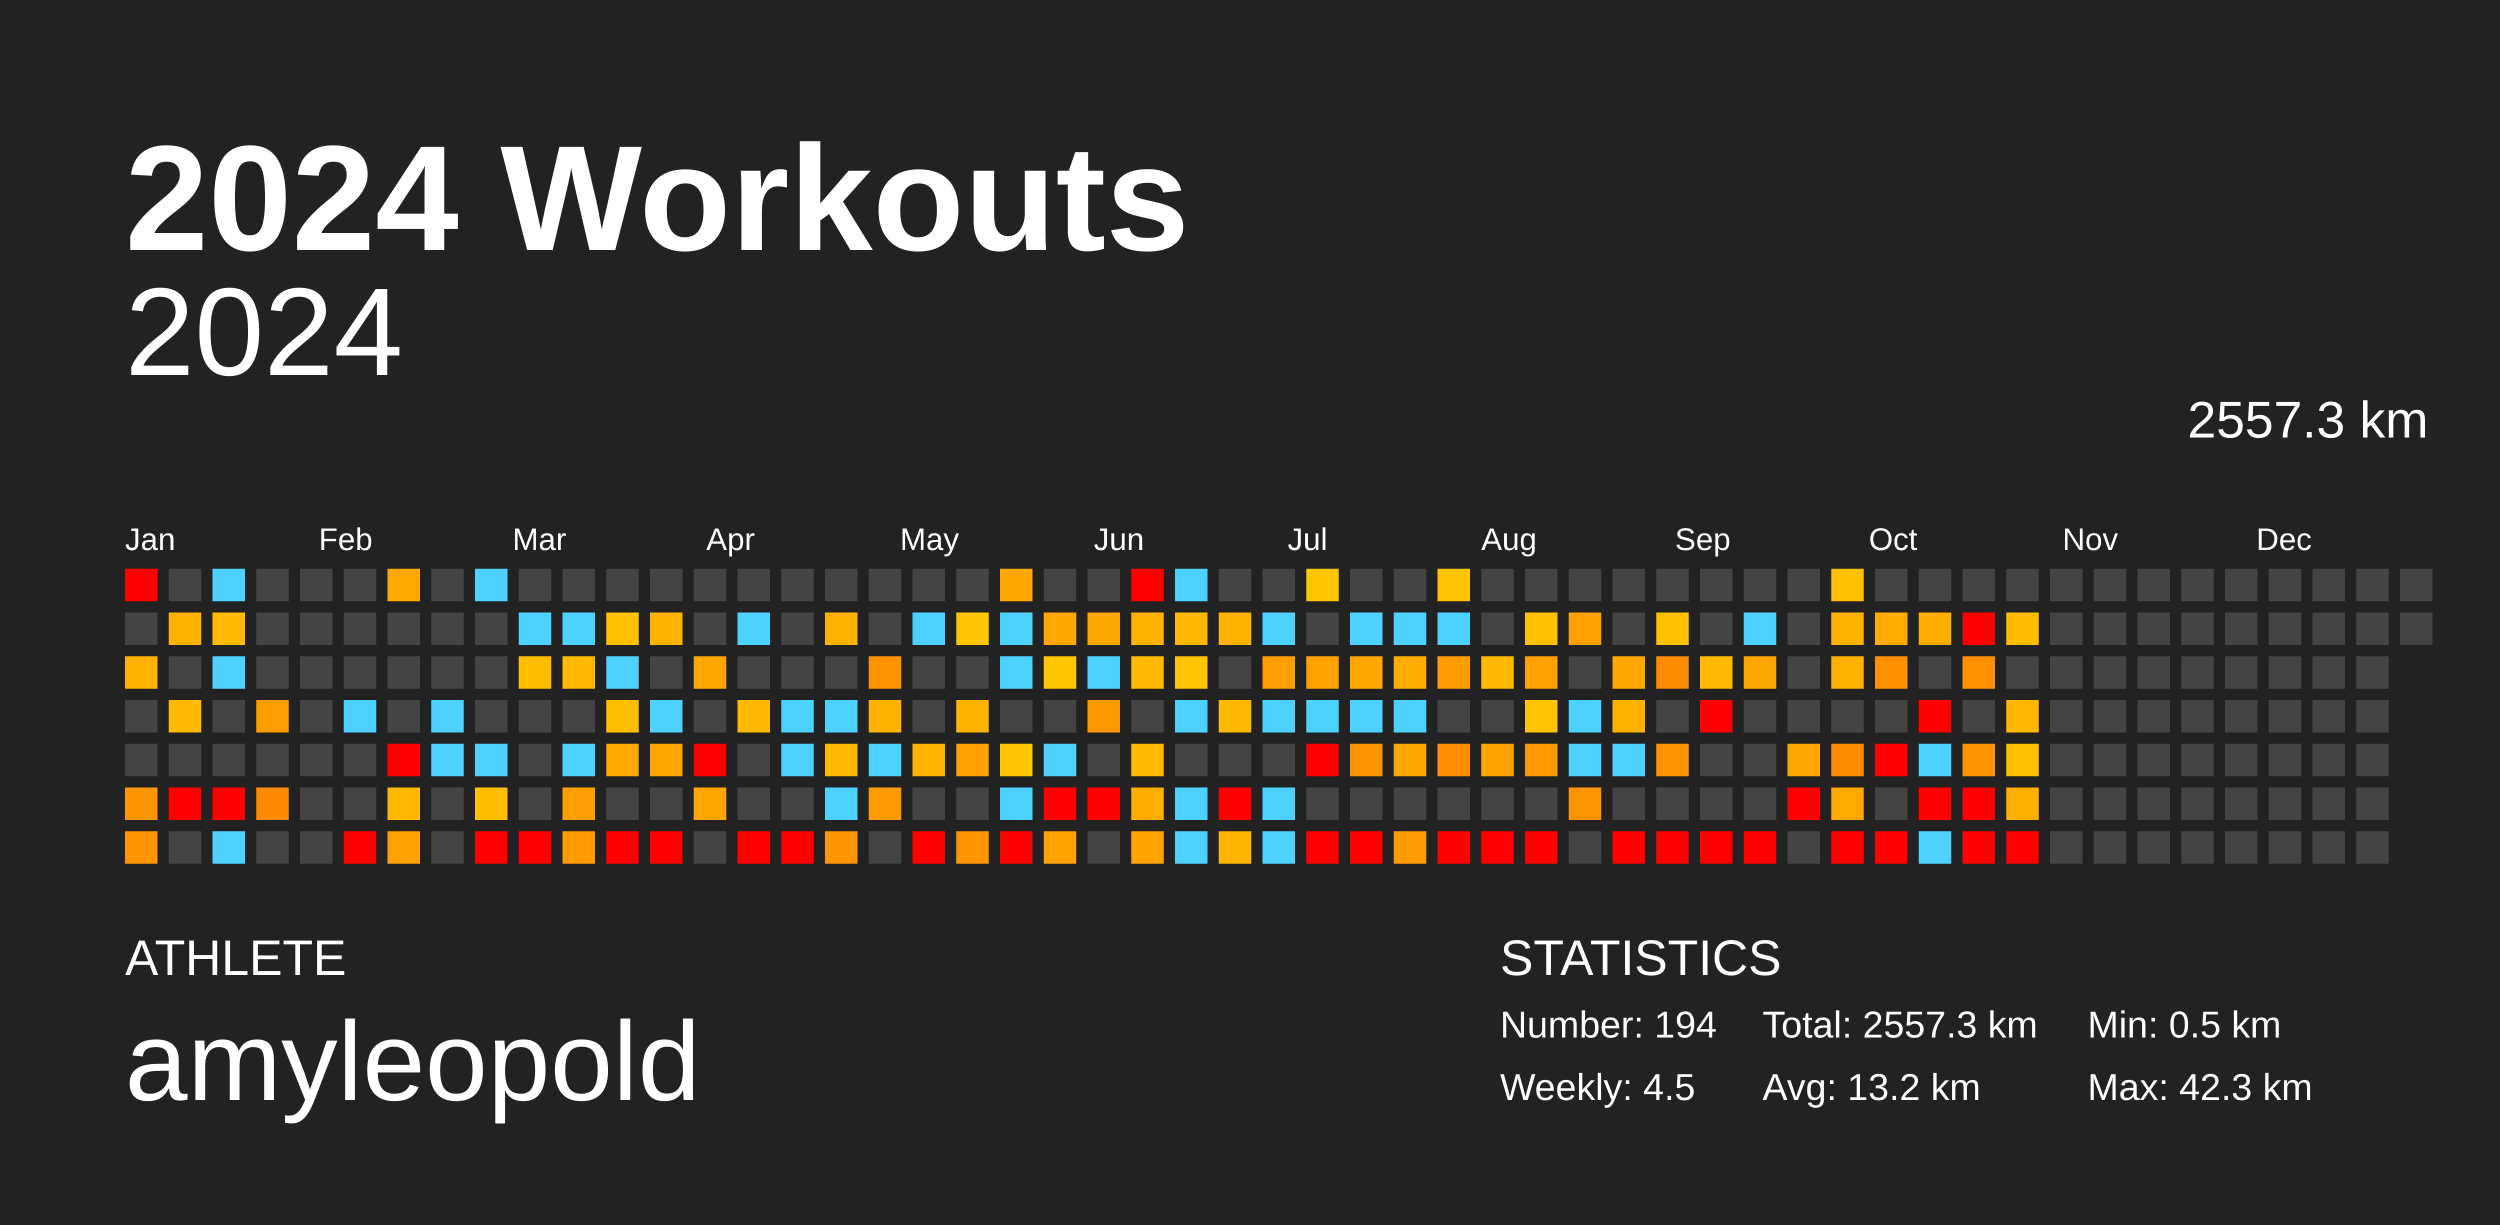
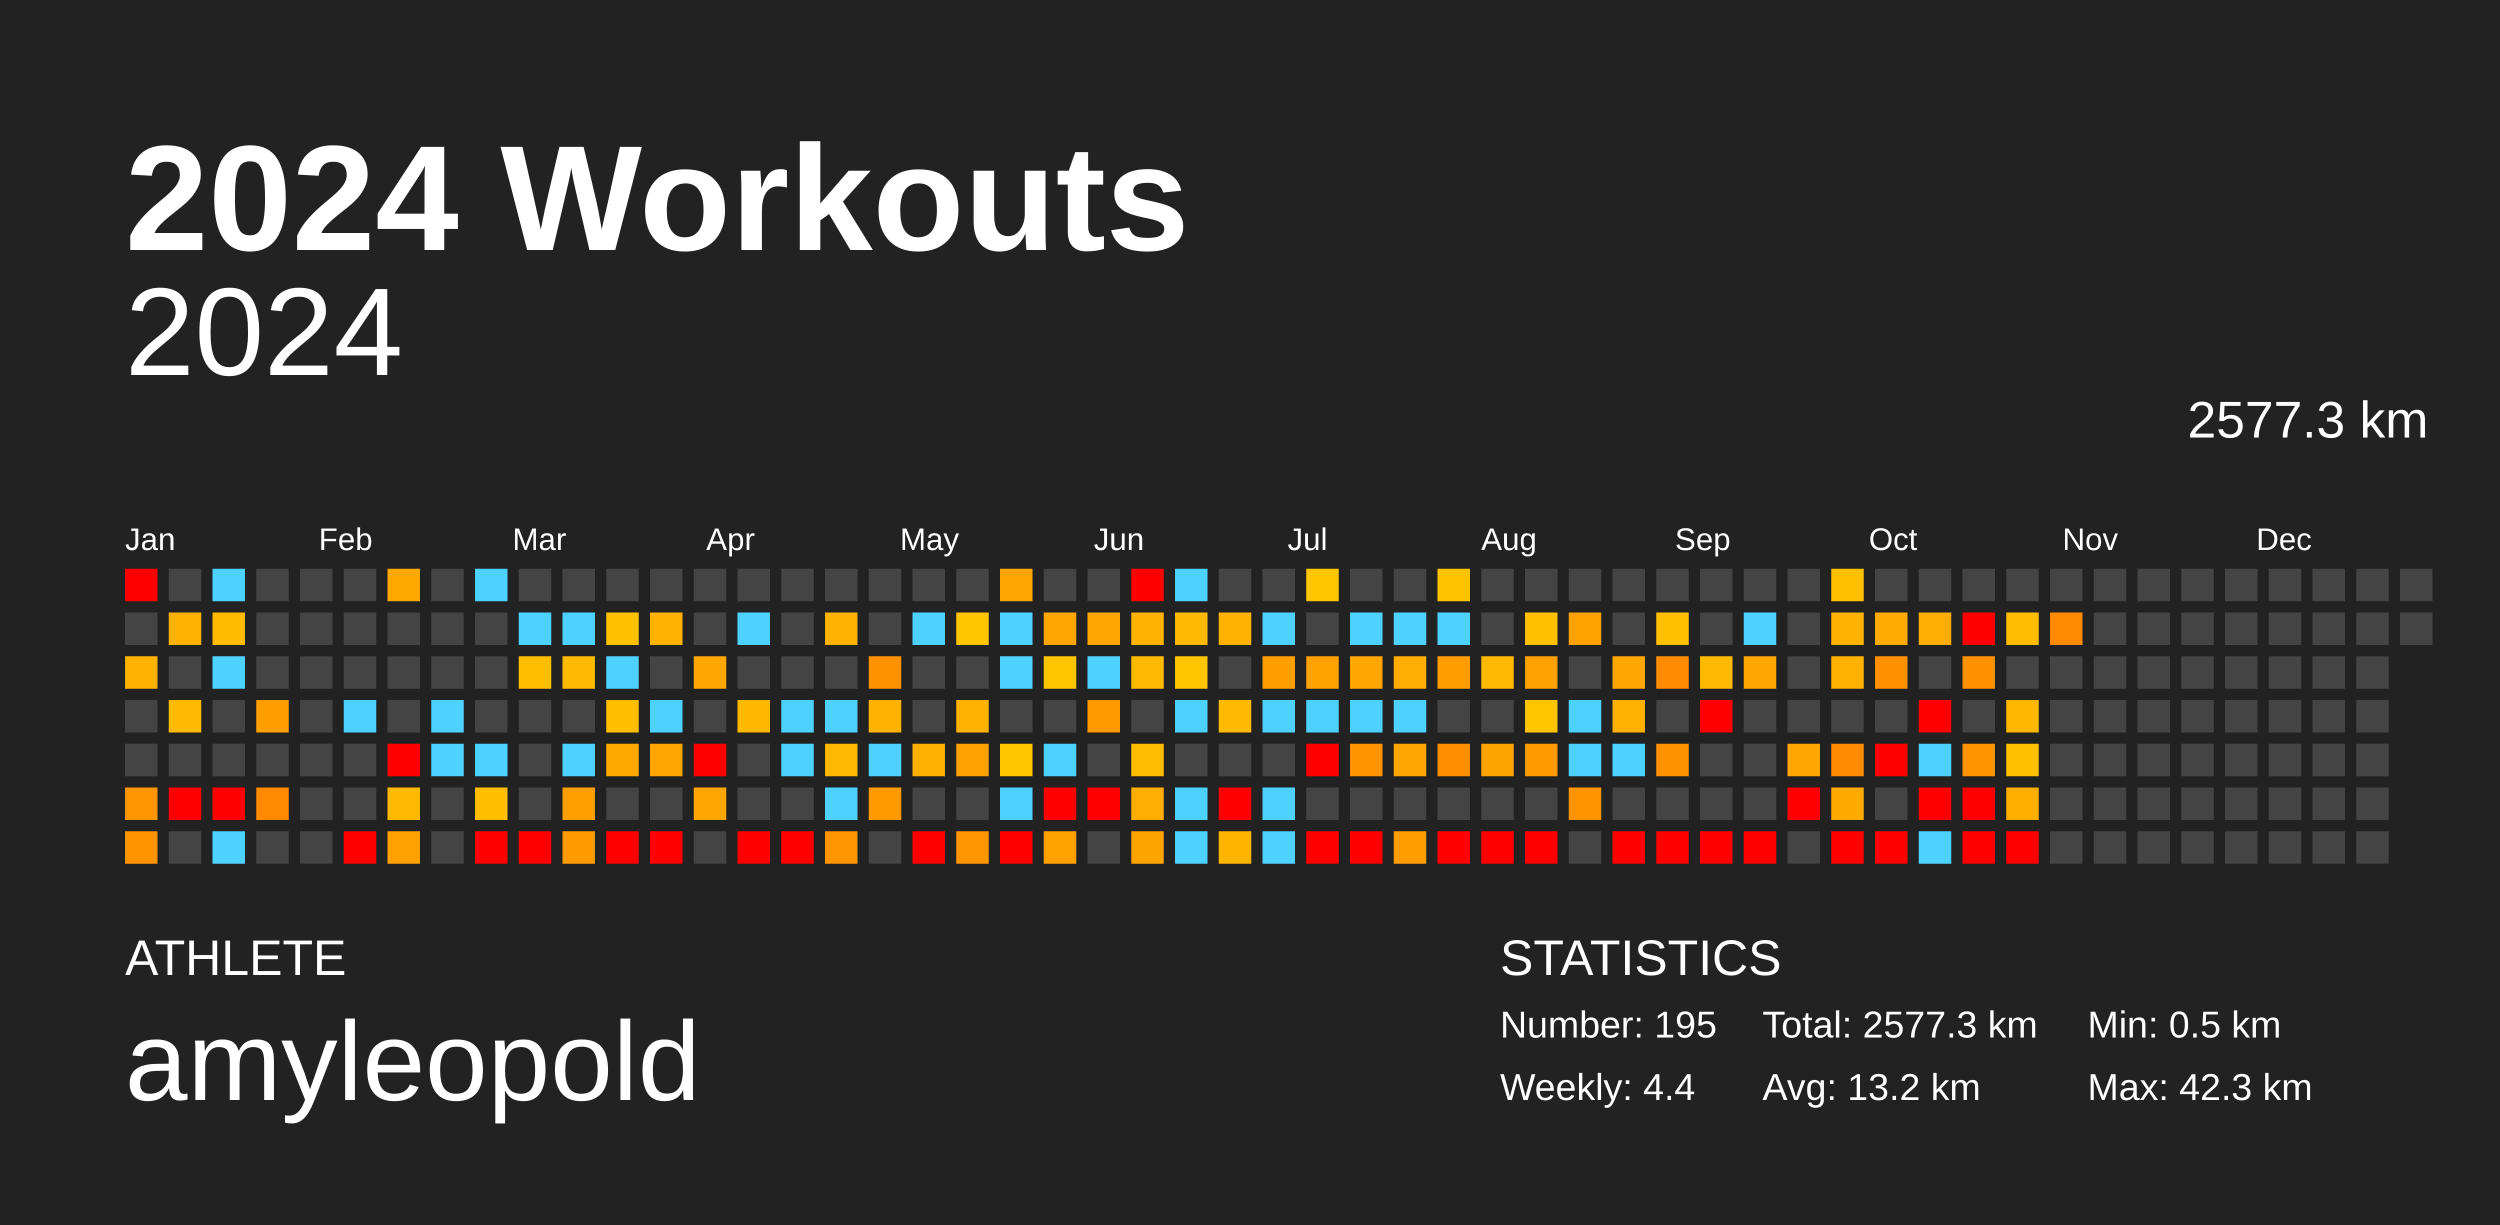
<svg xmlns="http://www.w3.org/2000/svg" baseProfile="full" height="98mm" version="1.1" viewBox="0,0,200,98" width="200mm">
  <defs />
  <rect fill="#222222" height="98" width="200" x="0" y="0" />
  <text fill="#FFFFFF" style="font-size:12px; font-family:Arial; font-weight:bold;" x="10" y="20">2024 Workouts</text>
  <text fill="#FFFFFF" style="font-size:4px; font-family:Arial" x="10" y="78">ATHLETE</text>
  <text fill="#FFFFFF" style="font-size:9px; font-family:Arial" x="10" y="88">amyleopold</text>
  <text fill="#FFFFFF" style="font-size:4px; font-family:Arial" x="120" y="78">STATISTICS</text>
-   <text fill="#FFFFFF" style="font-size:3px; font-family:Arial" x="120" y="83">Number: 194</text>
-   <text fill="#FFFFFF" style="font-size:3px; font-family:Arial" x="120" y="88">Weekly: 4.5</text>
-   <text fill="#FFFFFF" style="font-size:3px; font-family:Arial" x="141" y="83">Total: 2557.3 km</text>
+   <text fill="#FFFFFF" style="font-size:3px; font-family:Arial" x="120" y="83">Number: 195</text>
+   <text fill="#FFFFFF" style="font-size:3px; font-family:Arial" x="120" y="88">Weekly: 4.4</text>
+   <text fill="#FFFFFF" style="font-size:3px; font-family:Arial" x="141" y="83">Total: 2577.3 km</text>
  <text fill="#FFFFFF" style="font-size:3px; font-family:Arial" x="141" y="88">Avg: 13.2 km</text>
  <text fill="#FFFFFF" style="font-size:3px; font-family:Arial" x="167" y="83">Min: 0.5 km</text>
  <text fill="#FFFFFF" style="font-size:3px; font-family:Arial" x="167" y="88">Max: 42.3 km</text>
  <text alignment-baseline="hanging" fill="#FFFFFF" style="font-size:10.0px; font-family:Arial;" x="10" y="30">2024</text>
-   <text alignment-baseline="hanging" fill="#FFFFFF" style="font-size:4.125px; font-family:Arial;" x="175" y="35">2557.3 km</text>
+   <text alignment-baseline="hanging" fill="#FFFFFF" style="font-size:4.125px; font-family:Arial;" x="175" y="35">2577.3 km</text>
  <text fill="#FFFFFF" style="font-size:2.5px; font-family:Arial" x="10.0" y="44">Jan</text>
  <text fill="#FFFFFF" style="font-size:2.5px; font-family:Arial" x="25.5" y="44">Feb</text>
  <text fill="#FFFFFF" style="font-size:2.5px; font-family:Arial" x="41.0" y="44">Mar</text>
  <text fill="#FFFFFF" style="font-size:2.5px; font-family:Arial" x="56.5" y="44">Apr</text>
  <text fill="#FFFFFF" style="font-size:2.5px; font-family:Arial" x="72.0" y="44">May</text>
  <text fill="#FFFFFF" style="font-size:2.5px; font-family:Arial" x="87.5" y="44">Jun</text>
  <text fill="#FFFFFF" style="font-size:2.5px; font-family:Arial" x="103.0" y="44">Jul</text>
  <text fill="#FFFFFF" style="font-size:2.5px; font-family:Arial" x="118.5" y="44">Aug</text>
  <text fill="#FFFFFF" style="font-size:2.5px; font-family:Arial" x="134.0" y="44">Sep</text>
  <text fill="#FFFFFF" style="font-size:2.5px; font-family:Arial" x="149.5" y="44">Oct</text>
  <text fill="#FFFFFF" style="font-size:2.5px; font-family:Arial" x="165.0" y="44">Nov</text>
  <text fill="#FFFFFF" style="font-size:2.5px; font-family:Arial" x="180.5" y="44">Dec</text>
  <rect fill="red" height="2.6" width="2.6" x="10.0" y="45.5" />
  <rect fill="#444444" height="2.6" width="2.6" x="10.0" y="49.0" />
  <rect fill="#ffb300" height="2.6" width="2.6" x="10.0" y="52.5" />
  <rect fill="#444444" height="2.6" width="2.6" x="10.0" y="56.0" />
  <rect fill="#444444" height="2.6" width="2.6" x="10.0" y="59.5" />
  <rect fill="#ff9500" height="2.6" width="2.6" x="10.0" y="63.0" />
  <rect fill="#ff9300" height="2.6" width="2.6" x="10.0" y="66.5" />
  <rect fill="#444444" height="2.6" width="2.6" x="13.5" y="45.5" />
  <rect fill="#ffb100" height="2.6" width="2.6" x="13.5" y="49.0" />
  <rect fill="#444444" height="2.6" width="2.6" x="13.5" y="52.5" />
  <rect fill="#ffba00" height="2.6" width="2.6" x="13.5" y="56.0" />
  <rect fill="#444444" height="2.6" width="2.6" x="13.5" y="59.5" />
  <rect fill="red" height="2.6" width="2.6" x="13.5" y="63.0" />
  <rect fill="#444444" height="2.6" width="2.6" x="13.5" y="66.5" />
  <rect fill="#4dd2ff" height="2.6" width="2.6" x="17.0" y="45.5" />
  <rect fill="#ffbb00" height="2.6" width="2.6" x="17.0" y="49.0" />
  <rect fill="#4dd2ff" height="2.6" width="2.6" x="17.0" y="52.5" />
  <rect fill="#444444" height="2.6" width="2.6" x="17.0" y="56.0" />
  <rect fill="#444444" height="2.6" width="2.6" x="17.0" y="59.5" />
  <rect fill="red" height="2.6" width="2.6" x="17.0" y="63.0" />
  <rect fill="#4dd2ff" height="2.6" width="2.6" x="17.0" y="66.5" />
  <rect fill="#444444" height="2.6" width="2.6" x="20.5" y="45.5" />
  <rect fill="#444444" height="2.6" width="2.6" x="20.5" y="49.0" />
  <rect fill="#444444" height="2.6" width="2.6" x="20.5" y="52.5" />
  <rect fill="#ff9e00" height="2.6" width="2.6" x="20.5" y="56.0" />
  <rect fill="#444444" height="2.6" width="2.6" x="20.5" y="59.5" />
  <rect fill="#ff8900" height="2.6" width="2.6" x="20.5" y="63.0" />
  <rect fill="#444444" height="2.6" width="2.6" x="20.5" y="66.5" />
  <rect fill="#444444" height="2.6" width="2.6" x="24.0" y="45.5" />
  <rect fill="#444444" height="2.6" width="2.6" x="24.0" y="49.0" />
  <rect fill="#444444" height="2.6" width="2.6" x="24.0" y="52.5" />
  <rect fill="#444444" height="2.6" width="2.6" x="24.0" y="56.0" />
  <rect fill="#444444" height="2.6" width="2.6" x="24.0" y="59.5" />
  <rect fill="#444444" height="2.6" width="2.6" x="24.0" y="63.0" />
  <rect fill="#444444" height="2.6" width="2.6" x="24.0" y="66.5" />
  <rect fill="#444444" height="2.6" width="2.6" x="27.5" y="45.5" />
  <rect fill="#444444" height="2.6" width="2.6" x="27.5" y="49.0" />
  <rect fill="#444444" height="2.6" width="2.6" x="27.5" y="52.5" />
  <rect fill="#4dd2ff" height="2.6" width="2.6" x="27.5" y="56.0" />
  <rect fill="#444444" height="2.6" width="2.6" x="27.5" y="59.5" />
  <rect fill="#444444" height="2.6" width="2.6" x="27.5" y="63.0" />
  <rect fill="red" height="2.6" width="2.6" x="27.5" y="66.5" />
  <rect fill="#ffa800" height="2.6" width="2.6" x="31.0" y="45.5" />
  <rect fill="#444444" height="2.6" width="2.6" x="31.0" y="49.0" />
  <rect fill="#444444" height="2.6" width="2.6" x="31.0" y="52.5" />
  <rect fill="#444444" height="2.6" width="2.6" x="31.0" y="56.0" />
  <rect fill="red" height="2.6" width="2.6" x="31.0" y="59.5" />
  <rect fill="#ffba00" height="2.6" width="2.6" x="31.0" y="63.0" />
  <rect fill="#ffa100" height="2.6" width="2.6" x="31.0" y="66.5" />
  <rect fill="#444444" height="2.6" width="2.6" x="34.5" y="45.5" />
  <rect fill="#444444" height="2.6" width="2.6" x="34.5" y="49.0" />
  <rect fill="#444444" height="2.6" width="2.6" x="34.5" y="52.5" />
  <rect fill="#4dd2ff" height="2.6" width="2.6" x="34.5" y="56.0" />
  <rect fill="#4dd2ff" height="2.6" width="2.6" x="34.5" y="59.5" />
  <rect fill="#444444" height="2.6" width="2.6" x="34.5" y="63.0" />
  <rect fill="#444444" height="2.6" width="2.6" x="34.5" y="66.5" />
  <rect fill="#4dd2ff" height="2.6" width="2.6" x="38.0" y="45.5" />
  <rect fill="#444444" height="2.6" width="2.6" x="38.0" y="49.0" />
  <rect fill="#444444" height="2.6" width="2.6" x="38.0" y="52.5" />
  <rect fill="#444444" height="2.6" width="2.6" x="38.0" y="56.0" />
  <rect fill="#4dd2ff" height="2.6" width="2.6" x="38.0" y="59.5" />
  <rect fill="#ffbe00" height="2.6" width="2.6" x="38.0" y="63.0" />
  <rect fill="red" height="2.6" width="2.6" x="38.0" y="66.5" />
  <rect fill="#444444" height="2.6" width="2.6" x="41.5" y="45.5" />
  <rect fill="#4dd2ff" height="2.6" width="2.6" x="41.5" y="49.0" />
  <rect fill="#ffbf00" height="2.6" width="2.6" x="41.5" y="52.5" />
  <rect fill="#444444" height="2.6" width="2.6" x="41.5" y="56.0" />
  <rect fill="#444444" height="2.6" width="2.6" x="41.5" y="59.5" />
  <rect fill="#444444" height="2.6" width="2.6" x="41.5" y="63.0" />
  <rect fill="red" height="2.6" width="2.6" x="41.5" y="66.5" />
  <rect fill="#444444" height="2.6" width="2.6" x="45.0" y="45.5" />
  <rect fill="#4dd2ff" height="2.6" width="2.6" x="45.0" y="49.0" />
  <rect fill="#ffba00" height="2.6" width="2.6" x="45.0" y="52.5" />
  <rect fill="#444444" height="2.6" width="2.6" x="45.0" y="56.0" />
  <rect fill="#4dd2ff" height="2.6" width="2.6" x="45.0" y="59.5" />
  <rect fill="#ff9f00" height="2.6" width="2.6" x="45.0" y="63.0" />
  <rect fill="#ff9b00" height="2.6" width="2.6" x="45.0" y="66.5" />
  <rect fill="#444444" height="2.6" width="2.6" x="48.5" y="45.5" />
  <rect fill="#ffc100" height="2.6" width="2.6" x="48.5" y="49.0" />
  <rect fill="#4dd2ff" height="2.6" width="2.6" x="48.5" y="52.5" />
  <rect fill="#ffbe00" height="2.6" width="2.6" x="48.5" y="56.0" />
  <rect fill="#ffa900" height="2.6" width="2.6" x="48.5" y="59.5" />
  <rect fill="#444444" height="2.6" width="2.6" x="48.5" y="63.0" />
  <rect fill="red" height="2.6" width="2.6" x="48.5" y="66.5" />
  <rect fill="#444444" height="2.6" width="2.6" x="52.0" y="45.5" />
  <rect fill="#ffb300" height="2.6" width="2.6" x="52.0" y="49.0" />
  <rect fill="#444444" height="2.6" width="2.6" x="52.0" y="52.5" />
  <rect fill="#4dd2ff" height="2.6" width="2.6" x="52.0" y="56.0" />
  <rect fill="#ffa500" height="2.6" width="2.6" x="52.0" y="59.5" />
  <rect fill="#444444" height="2.6" width="2.6" x="52.0" y="63.0" />
  <rect fill="red" height="2.6" width="2.6" x="52.0" y="66.5" />
  <rect fill="#444444" height="2.6" width="2.6" x="55.5" y="45.5" />
  <rect fill="#444444" height="2.6" width="2.6" x="55.5" y="49.0" />
  <rect fill="#ffa600" height="2.6" width="2.6" x="55.5" y="52.5" />
  <rect fill="#444444" height="2.6" width="2.6" x="55.5" y="56.0" />
  <rect fill="red" height="2.6" width="2.6" x="55.5" y="59.5" />
  <rect fill="#ffa700" height="2.6" width="2.6" x="55.5" y="63.0" />
  <rect fill="#444444" height="2.6" width="2.6" x="55.5" y="66.5" />
  <rect fill="#444444" height="2.6" width="2.6" x="59.0" y="45.5" />
  <rect fill="#4dd2ff" height="2.6" width="2.6" x="59.0" y="49.0" />
  <rect fill="#444444" height="2.6" width="2.6" x="59.0" y="52.5" />
  <rect fill="#ffb800" height="2.6" width="2.6" x="59.0" y="56.0" />
  <rect fill="#444444" height="2.6" width="2.6" x="59.0" y="59.5" />
  <rect fill="#444444" height="2.6" width="2.6" x="59.0" y="63.0" />
  <rect fill="red" height="2.6" width="2.6" x="59.0" y="66.5" />
  <rect fill="#444444" height="2.6" width="2.6" x="62.5" y="45.5" />
  <rect fill="#444444" height="2.6" width="2.6" x="62.5" y="49.0" />
  <rect fill="#444444" height="2.6" width="2.6" x="62.5" y="52.5" />
  <rect fill="#4dd2ff" height="2.6" width="2.6" x="62.5" y="56.0" />
  <rect fill="#4dd2ff" height="2.6" width="2.6" x="62.5" y="59.5" />
  <rect fill="#444444" height="2.6" width="2.6" x="62.5" y="63.0" />
  <rect fill="red" height="2.6" width="2.6" x="62.5" y="66.5" />
  <rect fill="#444444" height="2.6" width="2.6" x="66.0" y="45.5" />
  <rect fill="#ffb200" height="2.6" width="2.6" x="66.0" y="49.0" />
  <rect fill="#444444" height="2.6" width="2.6" x="66.0" y="52.5" />
  <rect fill="#4dd2ff" height="2.6" width="2.6" x="66.0" y="56.0" />
  <rect fill="#ffba00" height="2.6" width="2.6" x="66.0" y="59.5" />
  <rect fill="#4dd2ff" height="2.6" width="2.6" x="66.0" y="63.0" />
  <rect fill="#ff9500" height="2.6" width="2.6" x="66.0" y="66.5" />
  <rect fill="#444444" height="2.6" width="2.6" x="69.5" y="45.5" />
  <rect fill="#444444" height="2.6" width="2.6" x="69.5" y="49.0" />
  <rect fill="#ff9200" height="2.6" width="2.6" x="69.5" y="52.5" />
  <rect fill="#ffb300" height="2.6" width="2.6" x="69.5" y="56.0" />
  <rect fill="#4dd2ff" height="2.6" width="2.6" x="69.5" y="59.5" />
  <rect fill="#ff9b00" height="2.6" width="2.6" x="69.5" y="63.0" />
  <rect fill="#444444" height="2.6" width="2.6" x="69.5" y="66.5" />
  <rect fill="#444444" height="2.6" width="2.6" x="73.0" y="45.5" />
  <rect fill="#4dd2ff" height="2.6" width="2.6" x="73.0" y="49.0" />
  <rect fill="#444444" height="2.6" width="2.6" x="73.0" y="52.5" />
  <rect fill="#444444" height="2.6" width="2.6" x="73.0" y="56.0" />
  <rect fill="#ffb000" height="2.6" width="2.6" x="73.0" y="59.5" />
  <rect fill="#444444" height="2.6" width="2.6" x="73.0" y="63.0" />
  <rect fill="red" height="2.6" width="2.6" x="73.0" y="66.5" />
  <rect fill="#444444" height="2.6" width="2.6" x="76.5" y="45.5" />
  <rect fill="#ffc500" height="2.6" width="2.6" x="76.5" y="49.0" />
  <rect fill="#444444" height="2.6" width="2.6" x="76.5" y="52.5" />
  <rect fill="#ffb300" height="2.6" width="2.6" x="76.5" y="56.0" />
  <rect fill="#ffa100" height="2.6" width="2.6" x="76.5" y="59.5" />
  <rect fill="#444444" height="2.6" width="2.6" x="76.5" y="63.0" />
  <rect fill="#ff9500" height="2.6" width="2.6" x="76.5" y="66.5" />
  <rect fill="#ffa700" height="2.6" width="2.6" x="80.0" y="45.5" />
  <rect fill="#4dd2ff" height="2.6" width="2.6" x="80.0" y="49.0" />
  <rect fill="#4dd2ff" height="2.6" width="2.6" x="80.0" y="52.5" />
  <rect fill="#444444" height="2.6" width="2.6" x="80.0" y="56.0" />
  <rect fill="#ffc500" height="2.6" width="2.6" x="80.0" y="59.5" />
  <rect fill="#4dd2ff" height="2.6" width="2.6" x="80.0" y="63.0" />
  <rect fill="red" height="2.6" width="2.6" x="80.0" y="66.5" />
  <rect fill="#444444" height="2.6" width="2.6" x="83.5" y="45.5" />
  <rect fill="#ffa600" height="2.6" width="2.6" x="83.5" y="49.0" />
  <rect fill="#ffc600" height="2.6" width="2.6" x="83.5" y="52.5" />
  <rect fill="#444444" height="2.6" width="2.6" x="83.5" y="56.0" />
  <rect fill="#4dd2ff" height="2.6" width="2.6" x="83.5" y="59.5" />
  <rect fill="red" height="2.6" width="2.6" x="83.5" y="63.0" />
  <rect fill="#ffa200" height="2.6" width="2.6" x="83.5" y="66.5" />
  <rect fill="#444444" height="2.6" width="2.6" x="87.0" y="45.5" />
  <rect fill="#ffa600" height="2.6" width="2.6" x="87.0" y="49.0" />
  <rect fill="#4dd2ff" height="2.6" width="2.6" x="87.0" y="52.5" />
  <rect fill="#ff9900" height="2.6" width="2.6" x="87.0" y="56.0" />
  <rect fill="#444444" height="2.6" width="2.6" x="87.0" y="59.5" />
  <rect fill="red" height="2.6" width="2.6" x="87.0" y="63.0" />
  <rect fill="#444444" height="2.6" width="2.6" x="87.0" y="66.5" />
  <rect fill="red" height="2.6" width="2.6" x="90.5" y="45.5" />
  <rect fill="#ffb300" height="2.6" width="2.6" x="90.5" y="49.0" />
  <rect fill="#ffba00" height="2.6" width="2.6" x="90.5" y="52.5" />
  <rect fill="#444444" height="2.6" width="2.6" x="90.5" y="56.0" />
  <rect fill="#ffbc00" height="2.6" width="2.6" x="90.5" y="59.5" />
  <rect fill="#ffae00" height="2.6" width="2.6" x="90.5" y="63.0" />
  <rect fill="#ffa300" height="2.6" width="2.6" x="90.5" y="66.5" />
  <rect fill="#4dd2ff" height="2.6" width="2.6" x="94.0" y="45.5" />
  <rect fill="#ffb900" height="2.6" width="2.6" x="94.0" y="49.0" />
  <rect fill="#ffc500" height="2.6" width="2.6" x="94.0" y="52.5" />
  <rect fill="#4dd2ff" height="2.6" width="2.6" x="94.0" y="56.0" />
  <rect fill="#444444" height="2.6" width="2.6" x="94.0" y="59.5" />
  <rect fill="#4dd2ff" height="2.6" width="2.6" x="94.0" y="63.0" />
  <rect fill="#4dd2ff" height="2.6" width="2.6" x="94.0" y="66.5" />
  <rect fill="#444444" height="2.6" width="2.6" x="97.5" y="45.5" />
  <rect fill="#ffb300" height="2.6" width="2.6" x="97.5" y="49.0" />
  <rect fill="#444444" height="2.6" width="2.6" x="97.5" y="52.5" />
  <rect fill="#ffba00" height="2.6" width="2.6" x="97.5" y="56.0" />
  <rect fill="#444444" height="2.6" width="2.6" x="97.5" y="59.5" />
  <rect fill="red" height="2.6" width="2.6" x="97.5" y="63.0" />
  <rect fill="#ffb400" height="2.6" width="2.6" x="97.5" y="66.5" />
  <rect fill="#444444" height="2.6" width="2.6" x="101.0" y="45.5" />
  <rect fill="#4dd2ff" height="2.6" width="2.6" x="101.0" y="49.0" />
  <rect fill="#ff9e00" height="2.6" width="2.6" x="101.0" y="52.5" />
  <rect fill="#4dd2ff" height="2.6" width="2.6" x="101.0" y="56.0" />
  <rect fill="#444444" height="2.6" width="2.6" x="101.0" y="59.5" />
  <rect fill="#4dd2ff" height="2.6" width="2.6" x="101.0" y="63.0" />
  <rect fill="#4dd2ff" height="2.6" width="2.6" x="101.0" y="66.5" />
  <rect fill="#ffc600" height="2.6" width="2.6" x="104.5" y="45.5" />
  <rect fill="#444444" height="2.6" width="2.6" x="104.5" y="49.0" />
  <rect fill="#ffa200" height="2.6" width="2.6" x="104.5" y="52.5" />
  <rect fill="#4dd2ff" height="2.6" width="2.6" x="104.5" y="56.0" />
  <rect fill="red" height="2.6" width="2.6" x="104.5" y="59.5" />
  <rect fill="#444444" height="2.6" width="2.6" x="104.5" y="63.0" />
  <rect fill="red" height="2.6" width="2.6" x="104.5" y="66.5" />
  <rect fill="#444444" height="2.6" width="2.6" x="108.0" y="45.5" />
  <rect fill="#4dd2ff" height="2.6" width="2.6" x="108.0" y="49.0" />
  <rect fill="#ffa700" height="2.6" width="2.6" x="108.0" y="52.5" />
  <rect fill="#4dd2ff" height="2.6" width="2.6" x="108.0" y="56.0" />
  <rect fill="#ff9400" height="2.6" width="2.6" x="108.0" y="59.5" />
  <rect fill="#444444" height="2.6" width="2.6" x="108.0" y="63.0" />
  <rect fill="red" height="2.6" width="2.6" x="108.0" y="66.5" />
  <rect fill="#444444" height="2.6" width="2.6" x="111.5" y="45.5" />
  <rect fill="#4dd2ff" height="2.6" width="2.6" x="111.5" y="49.0" />
  <rect fill="#ffad00" height="2.6" width="2.6" x="111.5" y="52.5" />
  <rect fill="#4dd2ff" height="2.6" width="2.6" x="111.5" y="56.0" />
  <rect fill="#ffa600" height="2.6" width="2.6" x="111.5" y="59.5" />
  <rect fill="#444444" height="2.6" width="2.6" x="111.5" y="63.0" />
  <rect fill="#ff9c00" height="2.6" width="2.6" x="111.5" y="66.5" />
  <rect fill="#ffc300" height="2.6" width="2.6" x="115.0" y="45.5" />
  <rect fill="#4dd2ff" height="2.6" width="2.6" x="115.0" y="49.0" />
  <rect fill="#ff9d00" height="2.6" width="2.6" x="115.0" y="52.5" />
  <rect fill="#444444" height="2.6" width="2.6" x="115.0" y="56.0" />
  <rect fill="#ff8e00" height="2.6" width="2.6" x="115.0" y="59.5" />
  <rect fill="#444444" height="2.6" width="2.6" x="115.0" y="63.0" />
  <rect fill="red" height="2.6" width="2.6" x="115.0" y="66.5" />
  <rect fill="#444444" height="2.6" width="2.6" x="118.5" y="45.5" />
  <rect fill="#444444" height="2.6" width="2.6" x="118.5" y="49.0" />
  <rect fill="#ffb900" height="2.6" width="2.6" x="118.5" y="52.5" />
  <rect fill="#444444" height="2.6" width="2.6" x="118.5" y="56.0" />
  <rect fill="#ffa300" height="2.6" width="2.6" x="118.5" y="59.5" />
  <rect fill="#444444" height="2.6" width="2.6" x="118.5" y="63.0" />
  <rect fill="red" height="2.6" width="2.6" x="118.5" y="66.5" />
  <rect fill="#444444" height="2.6" width="2.6" x="122.0" y="45.5" />
  <rect fill="#ffc000" height="2.6" width="2.6" x="122.0" y="49.0" />
  <rect fill="#ffa100" height="2.6" width="2.6" x="122.0" y="52.5" />
  <rect fill="#ffc500" height="2.6" width="2.6" x="122.0" y="56.0" />
  <rect fill="#ff9b00" height="2.6" width="2.6" x="122.0" y="59.5" />
  <rect fill="#444444" height="2.6" width="2.6" x="122.0" y="63.0" />
  <rect fill="red" height="2.6" width="2.6" x="122.0" y="66.5" />
  <rect fill="#444444" height="2.6" width="2.6" x="125.5" y="45.5" />
  <rect fill="#ffa200" height="2.6" width="2.6" x="125.5" y="49.0" />
  <rect fill="#444444" height="2.6" width="2.6" x="125.5" y="52.5" />
  <rect fill="#4dd2ff" height="2.6" width="2.6" x="125.5" y="56.0" />
  <rect fill="#4dd2ff" height="2.6" width="2.6" x="125.5" y="59.5" />
  <rect fill="#ff9400" height="2.6" width="2.6" x="125.5" y="63.0" />
  <rect fill="#444444" height="2.6" width="2.6" x="125.5" y="66.5" />
  <rect fill="#444444" height="2.6" width="2.6" x="129.0" y="45.5" />
  <rect fill="#444444" height="2.6" width="2.6" x="129.0" y="49.0" />
  <rect fill="#ffa700" height="2.6" width="2.6" x="129.0" y="52.5" />
  <rect fill="#ffb100" height="2.6" width="2.6" x="129.0" y="56.0" />
  <rect fill="#4dd2ff" height="2.6" width="2.6" x="129.0" y="59.5" />
  <rect fill="#444444" height="2.6" width="2.6" x="129.0" y="63.0" />
  <rect fill="red" height="2.6" width="2.6" x="129.0" y="66.5" />
  <rect fill="#444444" height="2.6" width="2.6" x="132.5" y="45.5" />
  <rect fill="#ffc000" height="2.6" width="2.6" x="132.5" y="49.0" />
  <rect fill="#ff8c00" height="2.6" width="2.6" x="132.5" y="52.5" />
  <rect fill="#444444" height="2.6" width="2.6" x="132.5" y="56.0" />
  <rect fill="#ff9200" height="2.6" width="2.6" x="132.5" y="59.5" />
  <rect fill="#444444" height="2.6" width="2.6" x="132.5" y="63.0" />
  <rect fill="red" height="2.6" width="2.6" x="132.5" y="66.5" />
  <rect fill="#444444" height="2.6" width="2.6" x="136.0" y="45.5" />
  <rect fill="#444444" height="2.6" width="2.6" x="136.0" y="49.0" />
  <rect fill="#ffba00" height="2.6" width="2.6" x="136.0" y="52.5" />
  <rect fill="red" height="2.6" width="2.6" x="136.0" y="56.0" />
  <rect fill="#444444" height="2.6" width="2.6" x="136.0" y="59.5" />
  <rect fill="#444444" height="2.6" width="2.6" x="136.0" y="63.0" />
  <rect fill="red" height="2.6" width="2.6" x="136.0" y="66.5" />
  <rect fill="#444444" height="2.6" width="2.6" x="139.5" y="45.5" />
  <rect fill="#4dd2ff" height="2.6" width="2.6" x="139.5" y="49.0" />
  <rect fill="#ffa700" height="2.6" width="2.6" x="139.5" y="52.5" />
  <rect fill="#444444" height="2.6" width="2.6" x="139.5" y="56.0" />
  <rect fill="#444444" height="2.6" width="2.6" x="139.5" y="59.5" />
  <rect fill="#444444" height="2.6" width="2.6" x="139.5" y="63.0" />
  <rect fill="red" height="2.6" width="2.6" x="139.5" y="66.5" />
  <rect fill="#444444" height="2.6" width="2.6" x="143.0" y="45.5" />
  <rect fill="#444444" height="2.6" width="2.6" x="143.0" y="49.0" />
  <rect fill="#444444" height="2.6" width="2.6" x="143.0" y="52.5" />
  <rect fill="#444444" height="2.6" width="2.6" x="143.0" y="56.0" />
  <rect fill="#ffa700" height="2.6" width="2.6" x="143.0" y="59.5" />
  <rect fill="red" height="2.6" width="2.6" x="143.0" y="63.0" />
  <rect fill="#444444" height="2.6" width="2.6" x="143.0" y="66.5" />
  <rect fill="#ffc000" height="2.6" width="2.6" x="146.5" y="45.5" />
  <rect fill="#ffb300" height="2.6" width="2.6" x="146.5" y="49.0" />
  <rect fill="#ffb100" height="2.6" width="2.6" x="146.5" y="52.5" />
  <rect fill="#444444" height="2.6" width="2.6" x="146.5" y="56.0" />
  <rect fill="#ff8c00" height="2.6" width="2.6" x="146.5" y="59.5" />
  <rect fill="#ffaa00" height="2.6" width="2.6" x="146.5" y="63.0" />
  <rect fill="red" height="2.6" width="2.6" x="146.5" y="66.5" />
  <rect fill="#444444" height="2.6" width="2.6" x="150.0" y="45.5" />
  <rect fill="#ffab00" height="2.6" width="2.6" x="150.0" y="49.0" />
  <rect fill="#ff9000" height="2.6" width="2.6" x="150.0" y="52.5" />
  <rect fill="#444444" height="2.6" width="2.6" x="150.0" y="56.0" />
  <rect fill="red" height="2.6" width="2.6" x="150.0" y="59.5" />
  <rect fill="#444444" height="2.6" width="2.6" x="150.0" y="63.0" />
  <rect fill="red" height="2.6" width="2.6" x="150.0" y="66.5" />
  <rect fill="#444444" height="2.6" width="2.6" x="153.5" y="45.5" />
  <rect fill="#ffad00" height="2.6" width="2.6" x="153.5" y="49.0" />
  <rect fill="#444444" height="2.6" width="2.6" x="153.5" y="52.5" />
  <rect fill="red" height="2.6" width="2.6" x="153.5" y="56.0" />
  <rect fill="#4dd2ff" height="2.6" width="2.6" x="153.5" y="59.5" />
  <rect fill="red" height="2.6" width="2.6" x="153.5" y="63.0" />
  <rect fill="#4dd2ff" height="2.6" width="2.6" x="153.5" y="66.5" />
  <rect fill="#444444" height="2.6" width="2.6" x="157.0" y="45.5" />
  <rect fill="red" height="2.6" width="2.6" x="157.0" y="49.0" />
  <rect fill="#ff9000" height="2.6" width="2.6" x="157.0" y="52.5" />
  <rect fill="#444444" height="2.6" width="2.6" x="157.0" y="56.0" />
  <rect fill="#ff9400" height="2.6" width="2.6" x="157.0" y="59.5" />
  <rect fill="red" height="2.6" width="2.6" x="157.0" y="63.0" />
  <rect fill="red" height="2.6" width="2.6" x="157.0" y="66.5" />
  <rect fill="#444444" height="2.6" width="2.6" x="160.5" y="45.5" />
  <rect fill="#ffbd00" height="2.6" width="2.6" x="160.5" y="49.0" />
  <rect fill="#444444" height="2.6" width="2.6" x="160.5" y="52.5" />
  <rect fill="#ffb700" height="2.6" width="2.6" x="160.5" y="56.0" />
  <rect fill="#ffc000" height="2.6" width="2.6" x="160.5" y="59.5" />
  <rect fill="#ffaf00" height="2.6" width="2.6" x="160.5" y="63.0" />
  <rect fill="red" height="2.6" width="2.6" x="160.5" y="66.5" />
  <rect fill="#444444" height="2.6" width="2.6" x="164.0" y="45.5" />
-   <rect fill="#444444" height="2.6" width="2.6" x="164.0" y="49.0" />
+   <rect fill="#ff8900" height="2.6" width="2.6" x="164.0" y="49.0" />
  <rect fill="#444444" height="2.6" width="2.6" x="164.0" y="52.5" />
  <rect fill="#444444" height="2.6" width="2.6" x="164.0" y="56.0" />
  <rect fill="#444444" height="2.6" width="2.6" x="164.0" y="59.5" />
  <rect fill="#444444" height="2.6" width="2.6" x="164.0" y="63.0" />
  <rect fill="#444444" height="2.6" width="2.6" x="164.0" y="66.5" />
  <rect fill="#444444" height="2.6" width="2.6" x="167.5" y="45.5" />
  <rect fill="#444444" height="2.6" width="2.6" x="167.5" y="49.0" />
  <rect fill="#444444" height="2.6" width="2.6" x="167.5" y="52.5" />
  <rect fill="#444444" height="2.6" width="2.6" x="167.5" y="56.0" />
  <rect fill="#444444" height="2.6" width="2.6" x="167.5" y="59.5" />
  <rect fill="#444444" height="2.6" width="2.6" x="167.5" y="63.0" />
  <rect fill="#444444" height="2.6" width="2.6" x="167.5" y="66.5" />
  <rect fill="#444444" height="2.6" width="2.6" x="171.0" y="45.5" />
  <rect fill="#444444" height="2.6" width="2.6" x="171.0" y="49.0" />
  <rect fill="#444444" height="2.6" width="2.6" x="171.0" y="52.5" />
  <rect fill="#444444" height="2.6" width="2.6" x="171.0" y="56.0" />
  <rect fill="#444444" height="2.6" width="2.6" x="171.0" y="59.5" />
  <rect fill="#444444" height="2.6" width="2.6" x="171.0" y="63.0" />
  <rect fill="#444444" height="2.6" width="2.6" x="171.0" y="66.5" />
  <rect fill="#444444" height="2.6" width="2.6" x="174.5" y="45.5" />
  <rect fill="#444444" height="2.6" width="2.6" x="174.5" y="49.0" />
  <rect fill="#444444" height="2.6" width="2.6" x="174.5" y="52.5" />
  <rect fill="#444444" height="2.6" width="2.6" x="174.5" y="56.0" />
  <rect fill="#444444" height="2.6" width="2.6" x="174.5" y="59.5" />
  <rect fill="#444444" height="2.6" width="2.6" x="174.5" y="63.0" />
  <rect fill="#444444" height="2.6" width="2.6" x="174.5" y="66.5" />
  <rect fill="#444444" height="2.6" width="2.6" x="178.0" y="45.5" />
  <rect fill="#444444" height="2.6" width="2.6" x="178.0" y="49.0" />
  <rect fill="#444444" height="2.6" width="2.6" x="178.0" y="52.5" />
  <rect fill="#444444" height="2.6" width="2.6" x="178.0" y="56.0" />
  <rect fill="#444444" height="2.6" width="2.6" x="178.0" y="59.5" />
  <rect fill="#444444" height="2.6" width="2.6" x="178.0" y="63.0" />
  <rect fill="#444444" height="2.6" width="2.6" x="178.0" y="66.5" />
  <rect fill="#444444" height="2.6" width="2.6" x="181.5" y="45.5" />
  <rect fill="#444444" height="2.6" width="2.6" x="181.5" y="49.0" />
  <rect fill="#444444" height="2.6" width="2.6" x="181.5" y="52.5" />
  <rect fill="#444444" height="2.6" width="2.6" x="181.5" y="56.0" />
  <rect fill="#444444" height="2.6" width="2.6" x="181.5" y="59.5" />
  <rect fill="#444444" height="2.6" width="2.6" x="181.5" y="63.0" />
  <rect fill="#444444" height="2.6" width="2.6" x="181.5" y="66.5" />
  <rect fill="#444444" height="2.6" width="2.6" x="185.0" y="45.5" />
  <rect fill="#444444" height="2.6" width="2.6" x="185.0" y="49.0" />
  <rect fill="#444444" height="2.6" width="2.6" x="185.0" y="52.5" />
  <rect fill="#444444" height="2.6" width="2.6" x="185.0" y="56.0" />
  <rect fill="#444444" height="2.6" width="2.6" x="185.0" y="59.5" />
  <rect fill="#444444" height="2.6" width="2.6" x="185.0" y="63.0" />
  <rect fill="#444444" height="2.6" width="2.6" x="185.0" y="66.5" />
  <rect fill="#444444" height="2.6" width="2.6" x="188.5" y="45.5" />
  <rect fill="#444444" height="2.6" width="2.6" x="188.5" y="49.0" />
  <rect fill="#444444" height="2.6" width="2.6" x="188.5" y="52.5" />
  <rect fill="#444444" height="2.6" width="2.6" x="188.5" y="56.0" />
  <rect fill="#444444" height="2.6" width="2.6" x="188.5" y="59.5" />
  <rect fill="#444444" height="2.6" width="2.6" x="188.5" y="63.0" />
  <rect fill="#444444" height="2.6" width="2.6" x="188.5" y="66.5" />
  <rect fill="#444444" height="2.6" width="2.6" x="192.0" y="45.5" />
  <rect fill="#444444" height="2.6" width="2.6" x="192.0" y="49.0" />
</svg>
